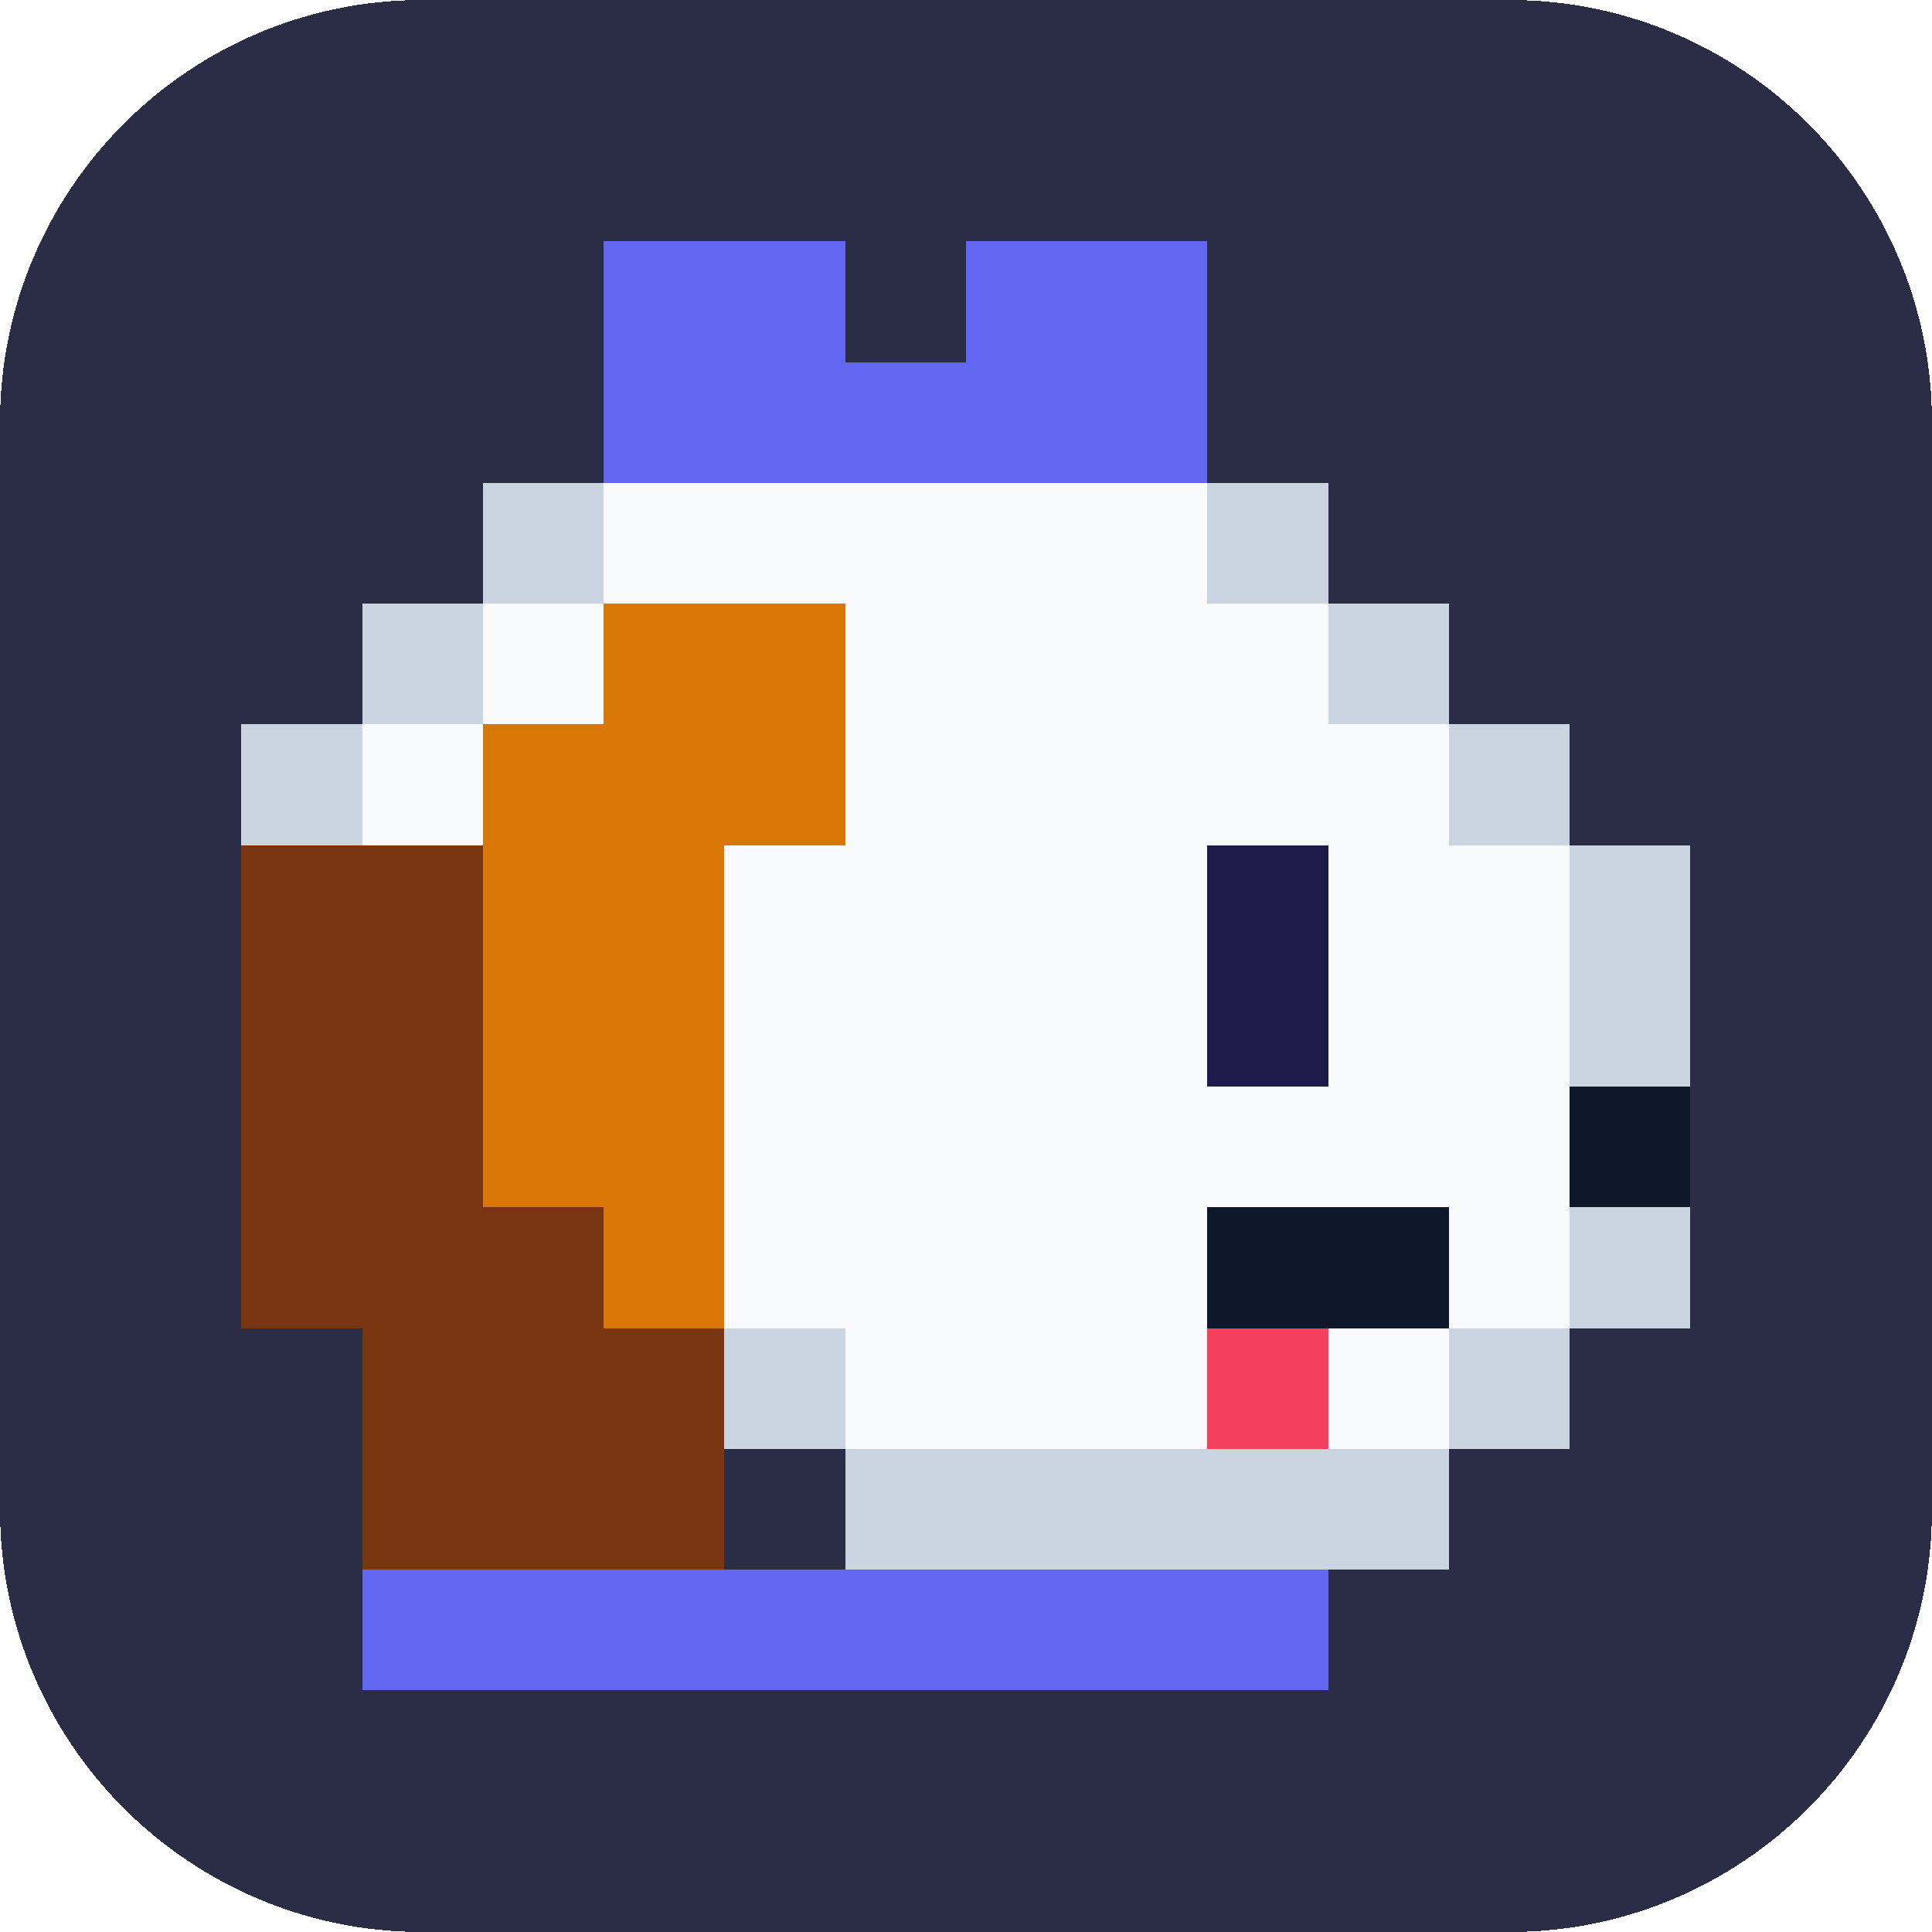
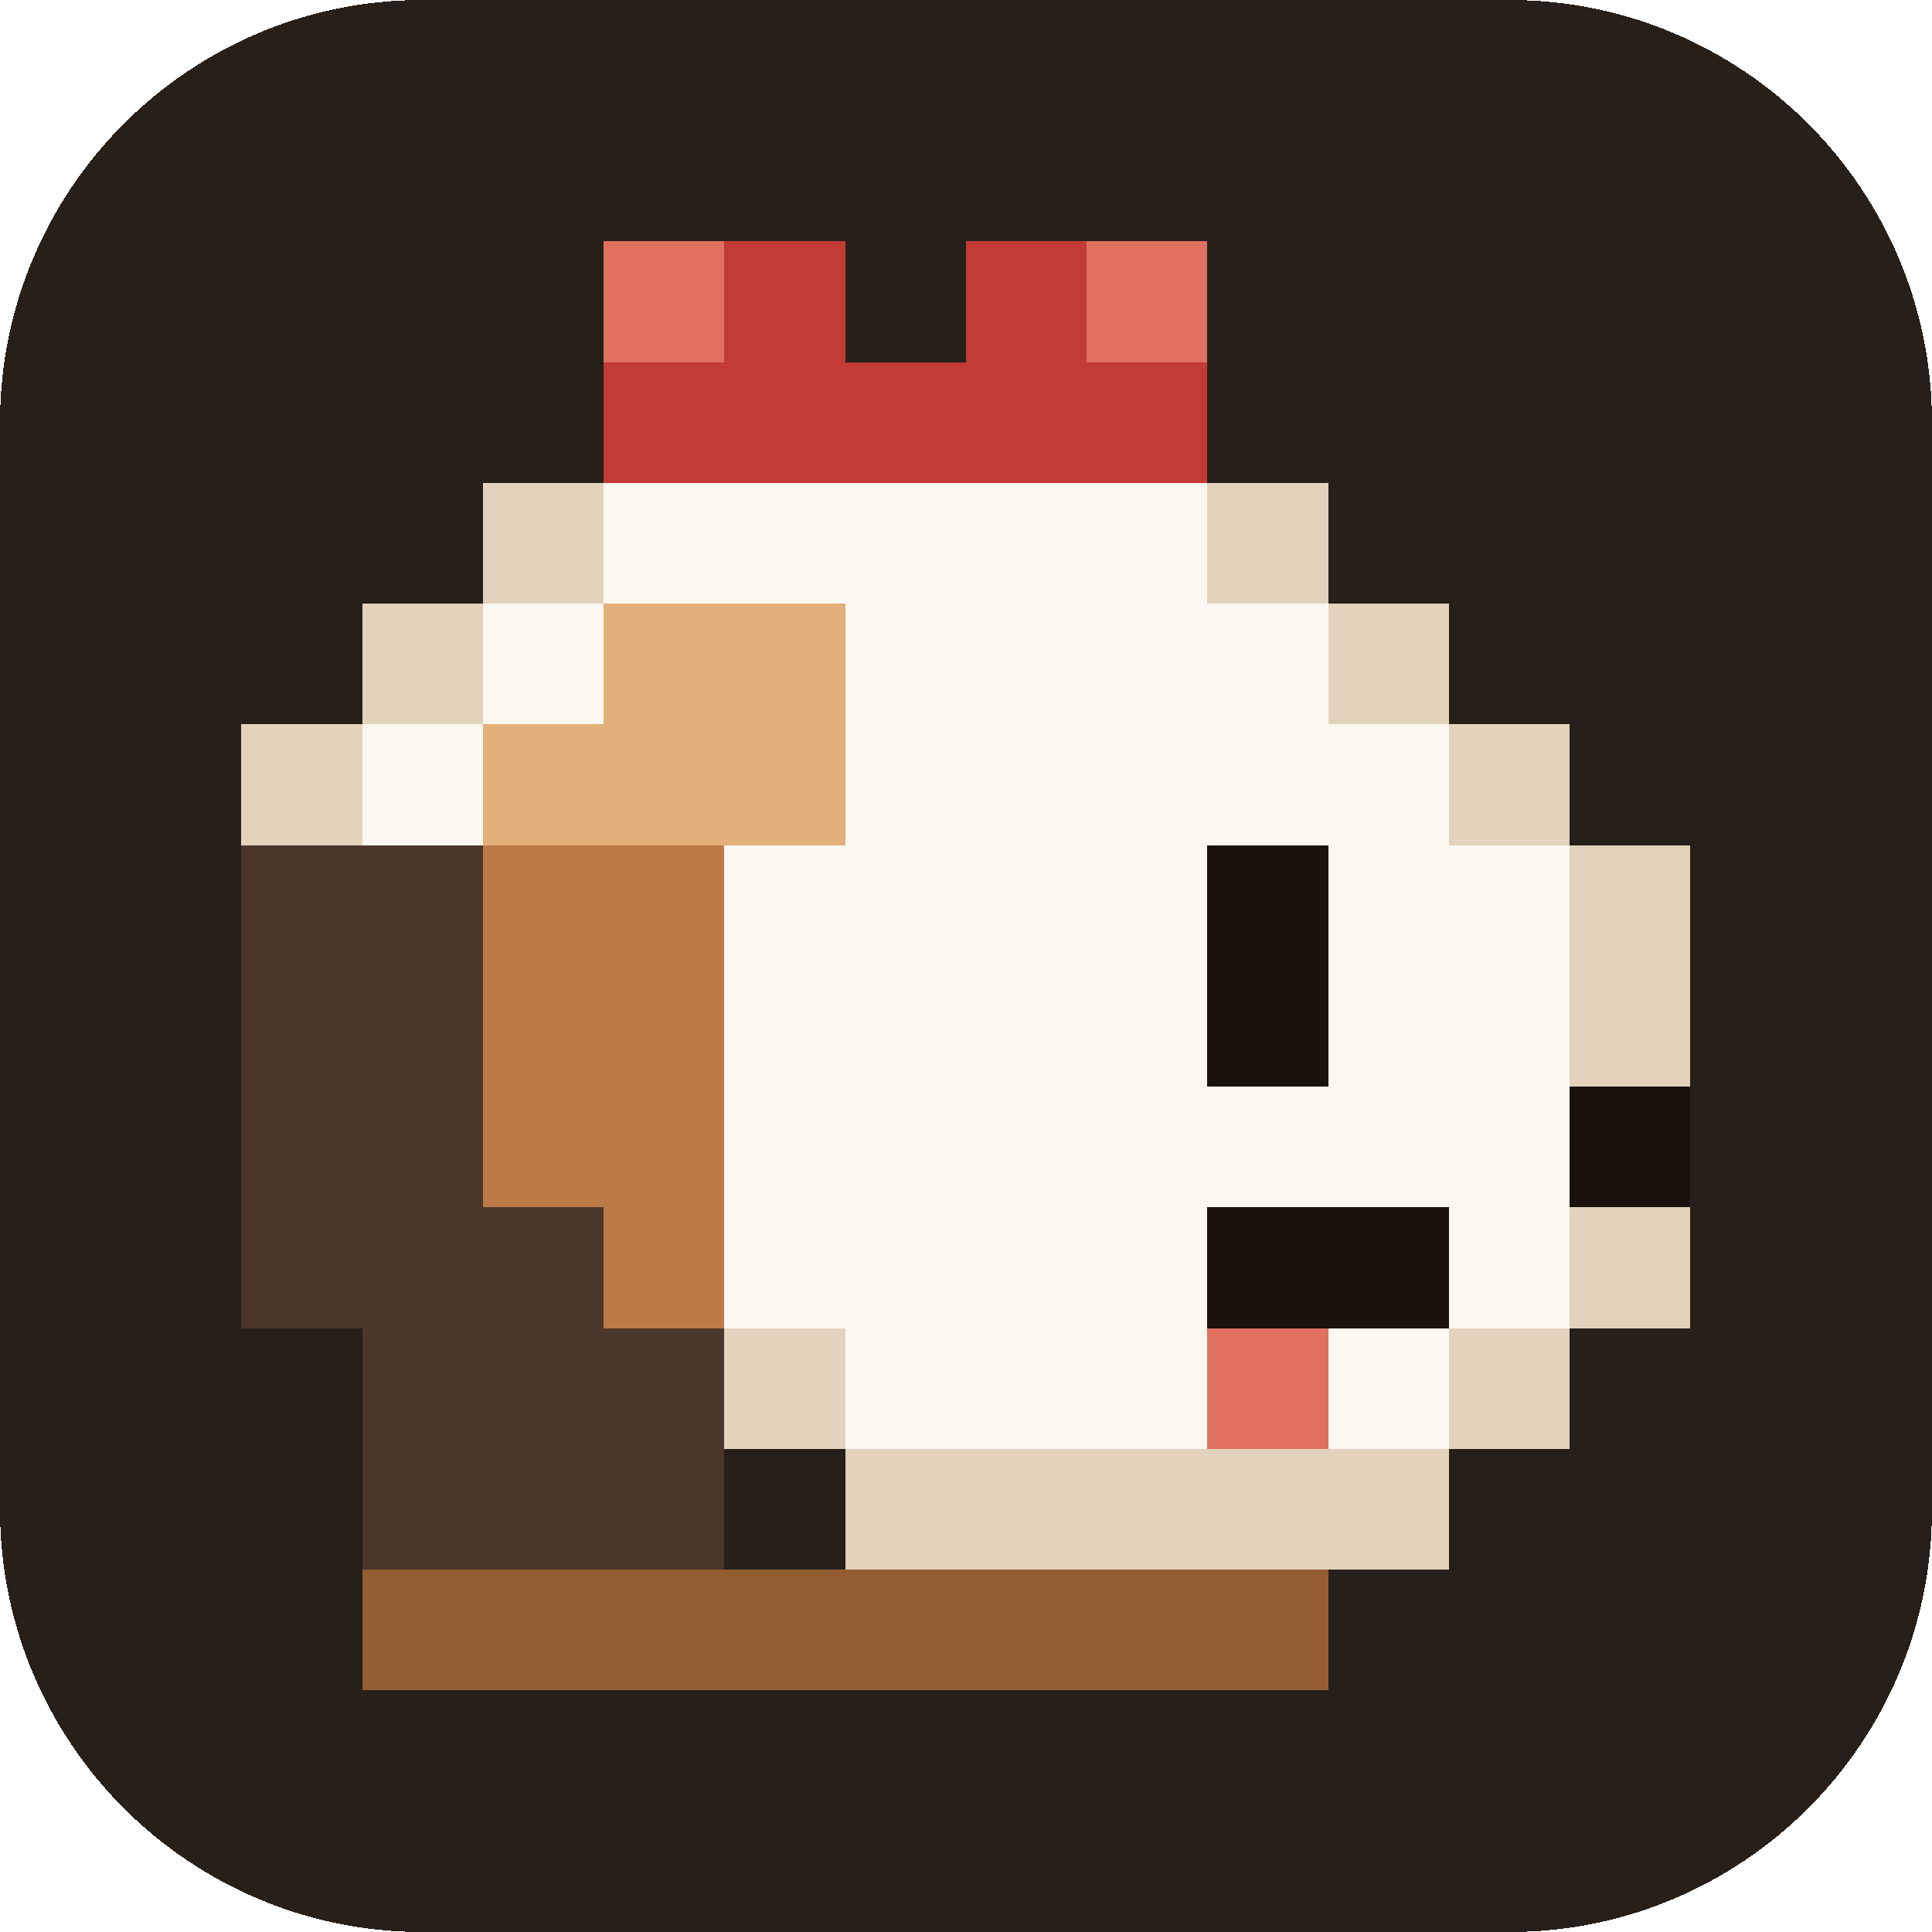
<svg xmlns="http://www.w3.org/2000/svg" viewBox="0 0 16 16" shape-rendering="crispEdges">
-   <rect width="16" height="16" rx="3.5" fill="#2a2d45" />
-   <rect x="5" y="2" width="2" height="1" fill="#6366f1" />
-   <rect x="8" y="2" width="2" height="1" fill="#6366f1" />
-   <rect x="5" y="3" width="5" height="1" fill="#6366f1" />
-   <rect x="4" y="4" width="1" height="1" fill="#cbd5e1" />
-   <rect x="5" y="4" width="5" height="1" fill="#f8fafc" />
-   <rect x="10" y="4" width="1" height="1" fill="#cbd5e1" />
-   <rect x="3" y="5" width="1" height="1" fill="#cbd5e1" />
-   <rect x="4" y="5" width="1" height="1" fill="#f8fafc" />
-   <rect x="5" y="5" width="2" height="1" fill="#d97706" />
-   <rect x="7" y="5" width="4" height="1" fill="#f8fafc" />
-   <rect x="11" y="5" width="1" height="1" fill="#cbd5e1" />
-   <rect x="2" y="6" width="1" height="1" fill="#cbd5e1" />
-   <rect x="3" y="6" width="1" height="1" fill="#f8fafc" />
-   <rect x="4" y="6" width="3" height="1" fill="#d97706" />
-   <rect x="7" y="6" width="5" height="1" fill="#f8fafc" />
-   <rect x="12" y="6" width="1" height="1" fill="#cbd5e1" />
-   <rect x="2" y="7" width="2" height="1" fill="#78350f" />
-   <rect x="4" y="7" width="2" height="1" fill="#d97706" />
-   <rect x="6" y="7" width="4" height="1" fill="#f8fafc" />
-   <rect x="10" y="7" width="1" height="1" fill="#1e1b4b" />
-   <rect x="11" y="7" width="2" height="1" fill="#f8fafc" />
-   <rect x="13" y="7" width="1" height="1" fill="#cbd5e1" />
-   <rect x="2" y="8" width="2" height="1" fill="#78350f" />
-   <rect x="4" y="8" width="2" height="1" fill="#d97706" />
-   <rect x="6" y="8" width="4" height="1" fill="#f8fafc" />
-   <rect x="10" y="8" width="1" height="1" fill="#1e1b4b" />
-   <rect x="11" y="8" width="2" height="1" fill="#f8fafc" />
-   <rect x="13" y="8" width="1" height="1" fill="#cbd5e1" />
-   <rect x="2" y="9" width="2" height="1" fill="#78350f" />
-   <rect x="4" y="9" width="2" height="1" fill="#d97706" />
-   <rect x="6" y="9" width="7" height="1" fill="#f8fafc" />
-   <rect x="13" y="9" width="1" height="1" fill="#0f172a" />
-   <rect x="2" y="10" width="3" height="1" fill="#78350f" />
-   <rect x="5" y="10" width="1" height="1" fill="#d97706" />
-   <rect x="6" y="10" width="4" height="1" fill="#f8fafc" />
-   <rect x="10" y="10" width="2" height="1" fill="#0f172a" />
-   <rect x="12" y="10" width="1" height="1" fill="#f8fafc" />
-   <rect x="13" y="10" width="1" height="1" fill="#cbd5e1" />
-   <rect x="3" y="11" width="3" height="1" fill="#78350f" />
-   <rect x="6" y="11" width="1" height="1" fill="#cbd5e1" />
-   <rect x="7" y="11" width="3" height="1" fill="#f8fafc" />
-   <rect x="10" y="11" width="1" height="1" fill="#f43f5e" />
-   <rect x="11" y="11" width="1" height="1" fill="#f8fafc" />
-   <rect x="12" y="11" width="1" height="1" fill="#cbd5e1" />
-   <rect x="3" y="12" width="3" height="1" fill="#78350f" />
-   <rect x="7" y="12" width="5" height="1" fill="#cbd5e1" />
-   <rect x="3" y="13" width="8" height="1" fill="#6366f1" />
+   <rect width="16" height="16" rx="3.5" fill="#271F19" />
+   <rect x="5" y="2" width="1" height="1" fill="#E0705F" />
+   <rect x="6" y="2" width="1" height="1" fill="#C23B34" />
+   <rect x="8" y="2" width="1" height="1" fill="#C23B34" />
+   <rect x="9" y="2" width="1" height="1" fill="#E0705F" />
+   <rect x="5" y="3" width="5" height="1" fill="#C23B34" />
+   <rect x="4" y="4" width="1" height="1" fill="#E3D3BD" />
+   <rect x="5" y="4" width="5" height="1" fill="#FBF7F1" />
+   <rect x="10" y="4" width="1" height="1" fill="#E3D3BD" />
+   <rect x="3" y="5" width="1" height="1" fill="#E3D3BD" />
+   <rect x="4" y="5" width="1" height="1" fill="#FBF7F1" />
+   <rect x="5" y="5" width="2" height="1" fill="#E3B079" />
+   <rect x="7" y="5" width="4" height="1" fill="#FBF7F1" />
+   <rect x="11" y="5" width="1" height="1" fill="#E3D3BD" />
+   <rect x="2" y="6" width="1" height="1" fill="#E3D3BD" />
+   <rect x="3" y="6" width="1" height="1" fill="#FBF7F1" />
+   <rect x="4" y="6" width="3" height="1" fill="#E3B079" />
+   <rect x="7" y="6" width="5" height="1" fill="#FBF7F1" />
+   <rect x="12" y="6" width="1" height="1" fill="#E3D3BD" />
+   <rect x="2" y="7" width="2" height="1" fill="#4A362B" />
+   <rect x="4" y="7" width="2" height="1" fill="#BC7B46" />
+   <rect x="6" y="7" width="4" height="1" fill="#FBF7F1" />
+   <rect x="10" y="7" width="1" height="1" fill="#1A120C" />
+   <rect x="11" y="7" width="2" height="1" fill="#FBF7F1" />
+   <rect x="13" y="7" width="1" height="1" fill="#E3D3BD" />
+   <rect x="2" y="8" width="2" height="1" fill="#4A362B" />
+   <rect x="4" y="8" width="2" height="1" fill="#BC7B46" />
+   <rect x="6" y="8" width="4" height="1" fill="#FBF7F1" />
+   <rect x="10" y="8" width="1" height="1" fill="#1A120C" />
+   <rect x="11" y="8" width="2" height="1" fill="#FBF7F1" />
+   <rect x="13" y="8" width="1" height="1" fill="#E3D3BD" />
+   <rect x="2" y="9" width="2" height="1" fill="#4A362B" />
+   <rect x="4" y="9" width="2" height="1" fill="#BC7B46" />
+   <rect x="6" y="9" width="7" height="1" fill="#FBF7F1" />
+   <rect x="13" y="9" width="1" height="1" fill="#1A120C" />
+   <rect x="2" y="10" width="3" height="1" fill="#4A362B" />
+   <rect x="5" y="10" width="1" height="1" fill="#BC7B46" />
+   <rect x="6" y="10" width="4" height="1" fill="#FBF7F1" />
+   <rect x="10" y="10" width="2" height="1" fill="#1A120C" />
+   <rect x="12" y="10" width="1" height="1" fill="#FBF7F1" />
+   <rect x="13" y="10" width="1" height="1" fill="#E3D3BD" />
+   <rect x="3" y="11" width="3" height="1" fill="#4A362B" />
+   <rect x="6" y="11" width="1" height="1" fill="#E3D3BD" />
+   <rect x="7" y="11" width="3" height="1" fill="#FBF7F1" />
+   <rect x="10" y="11" width="1" height="1" fill="#E0705F" />
+   <rect x="11" y="11" width="1" height="1" fill="#FBF7F1" />
+   <rect x="12" y="11" width="1" height="1" fill="#E3D3BD" />
+   <rect x="3" y="12" width="3" height="1" fill="#4A362B" />
+   <rect x="7" y="12" width="5" height="1" fill="#E3D3BD" />
+   <rect x="3" y="13" width="8" height="1" fill="#955E32" />
</svg>
